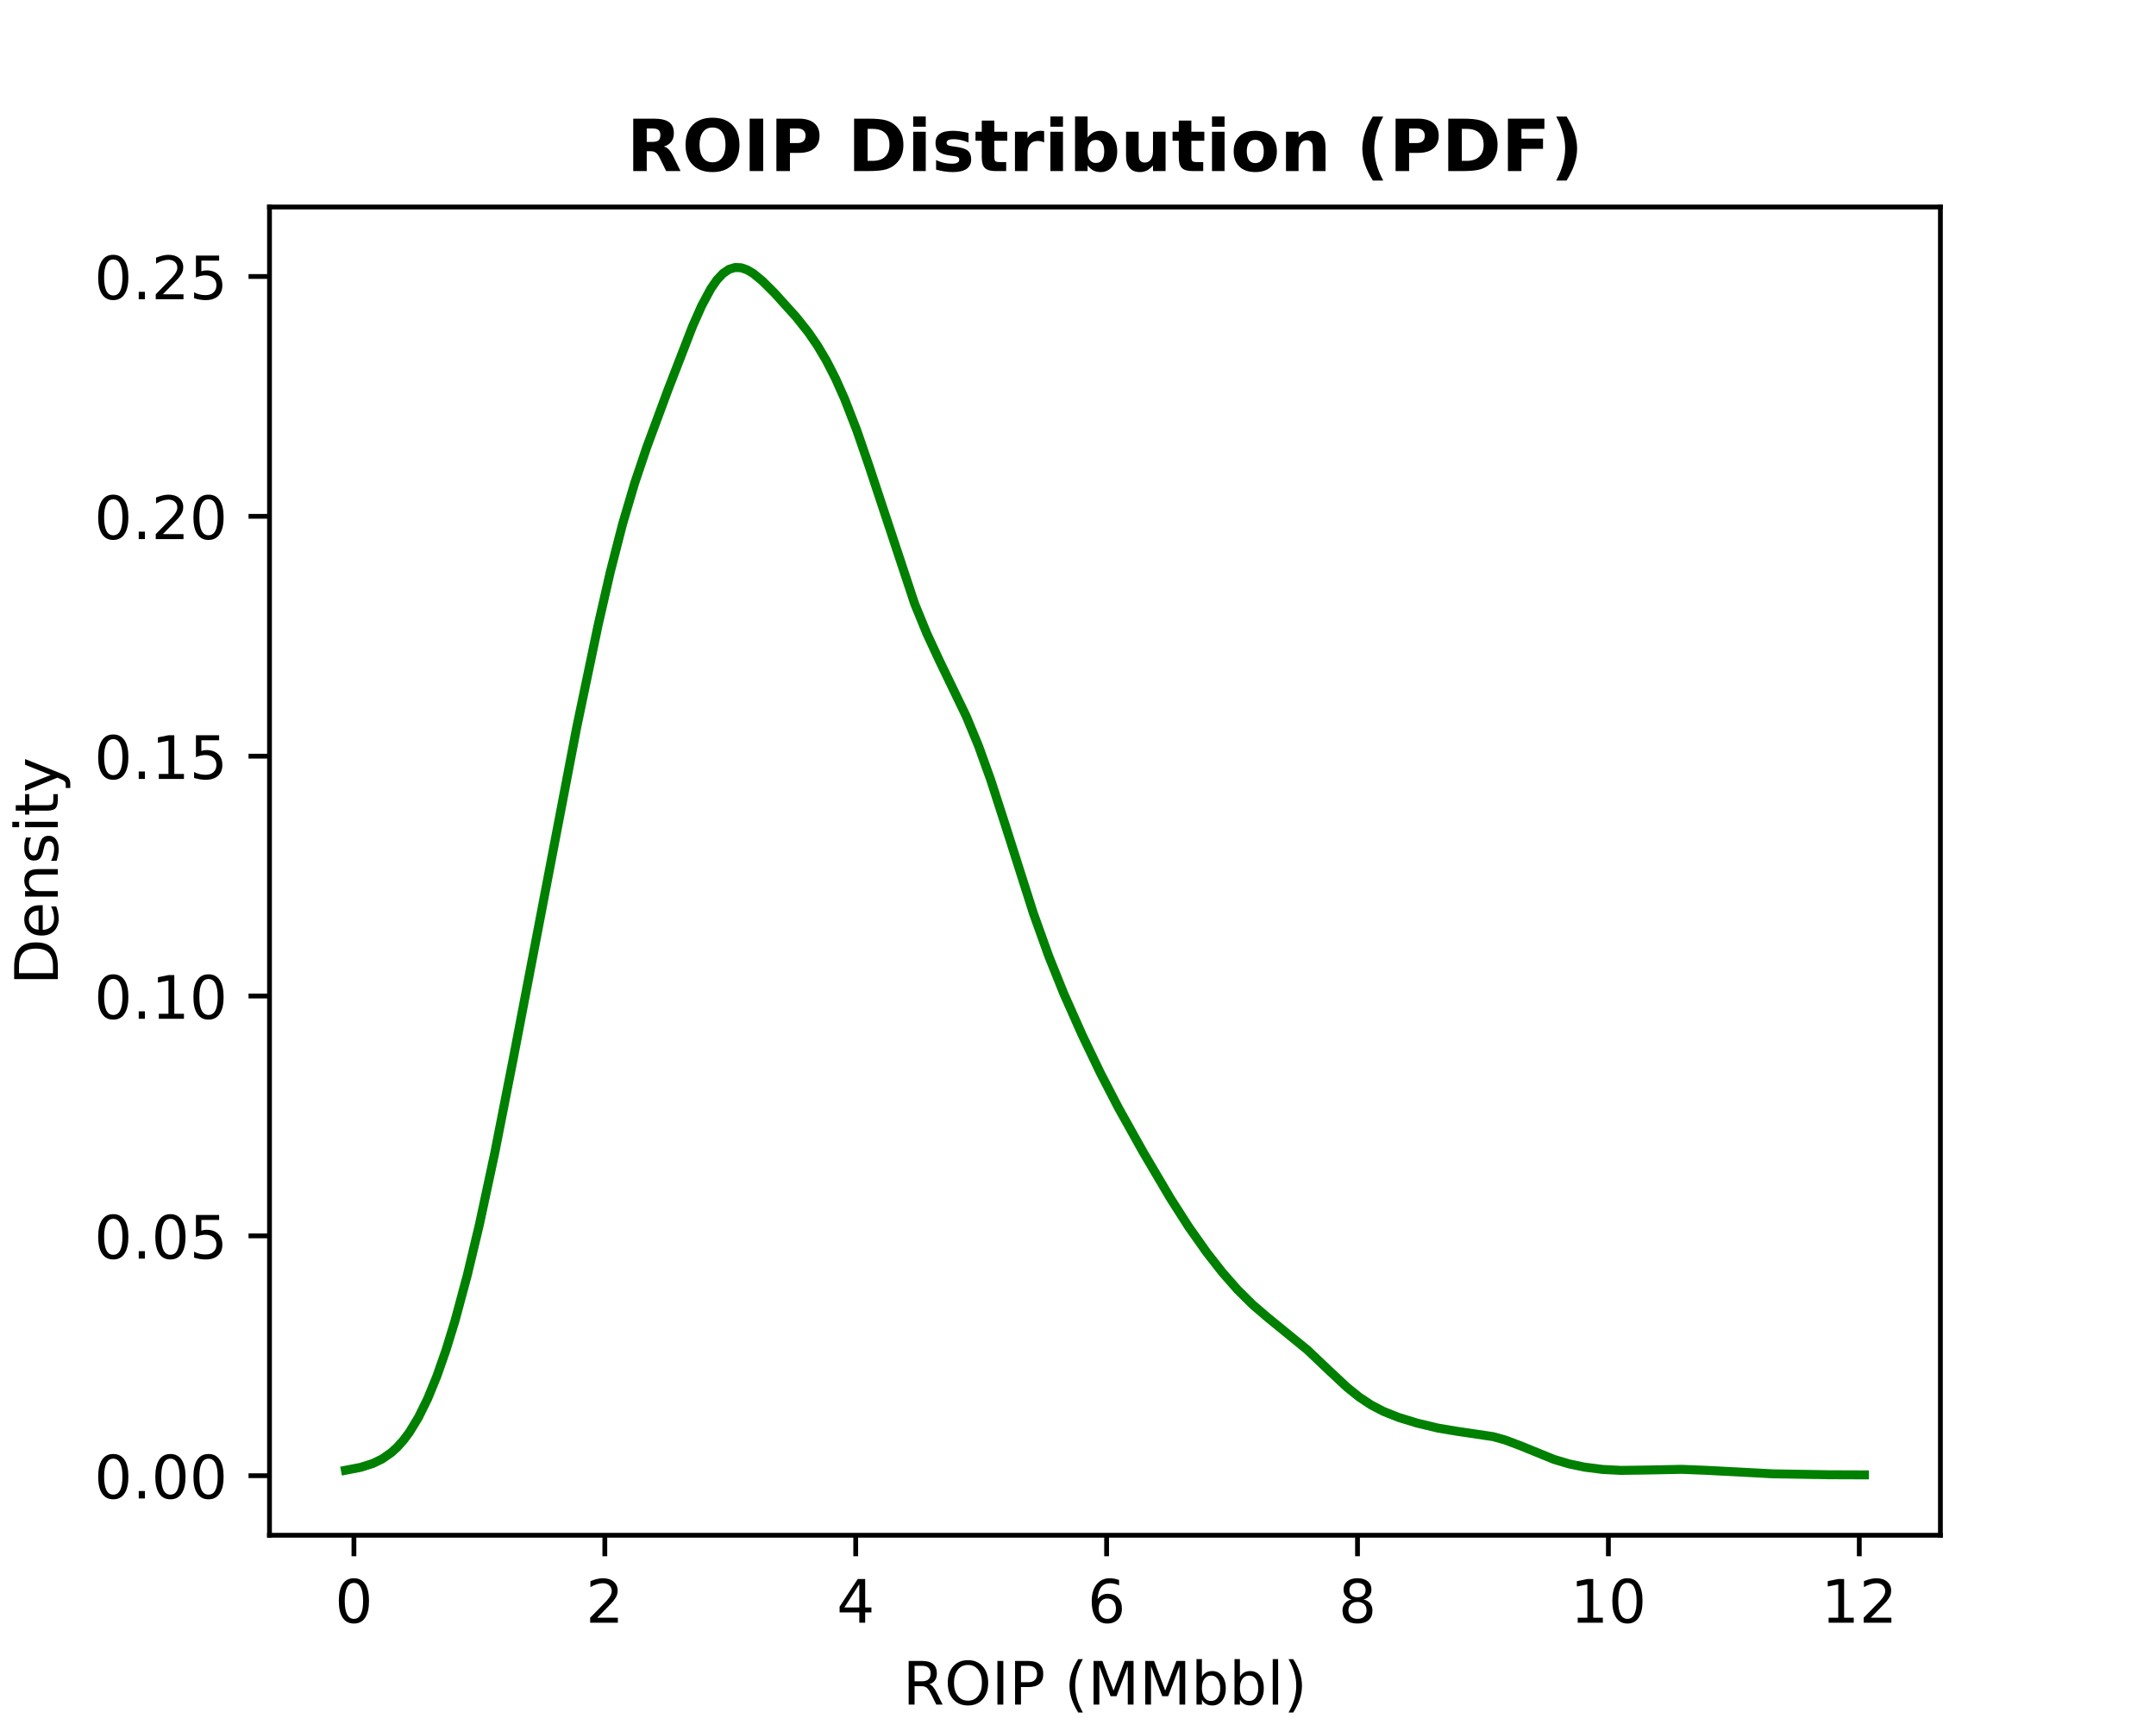
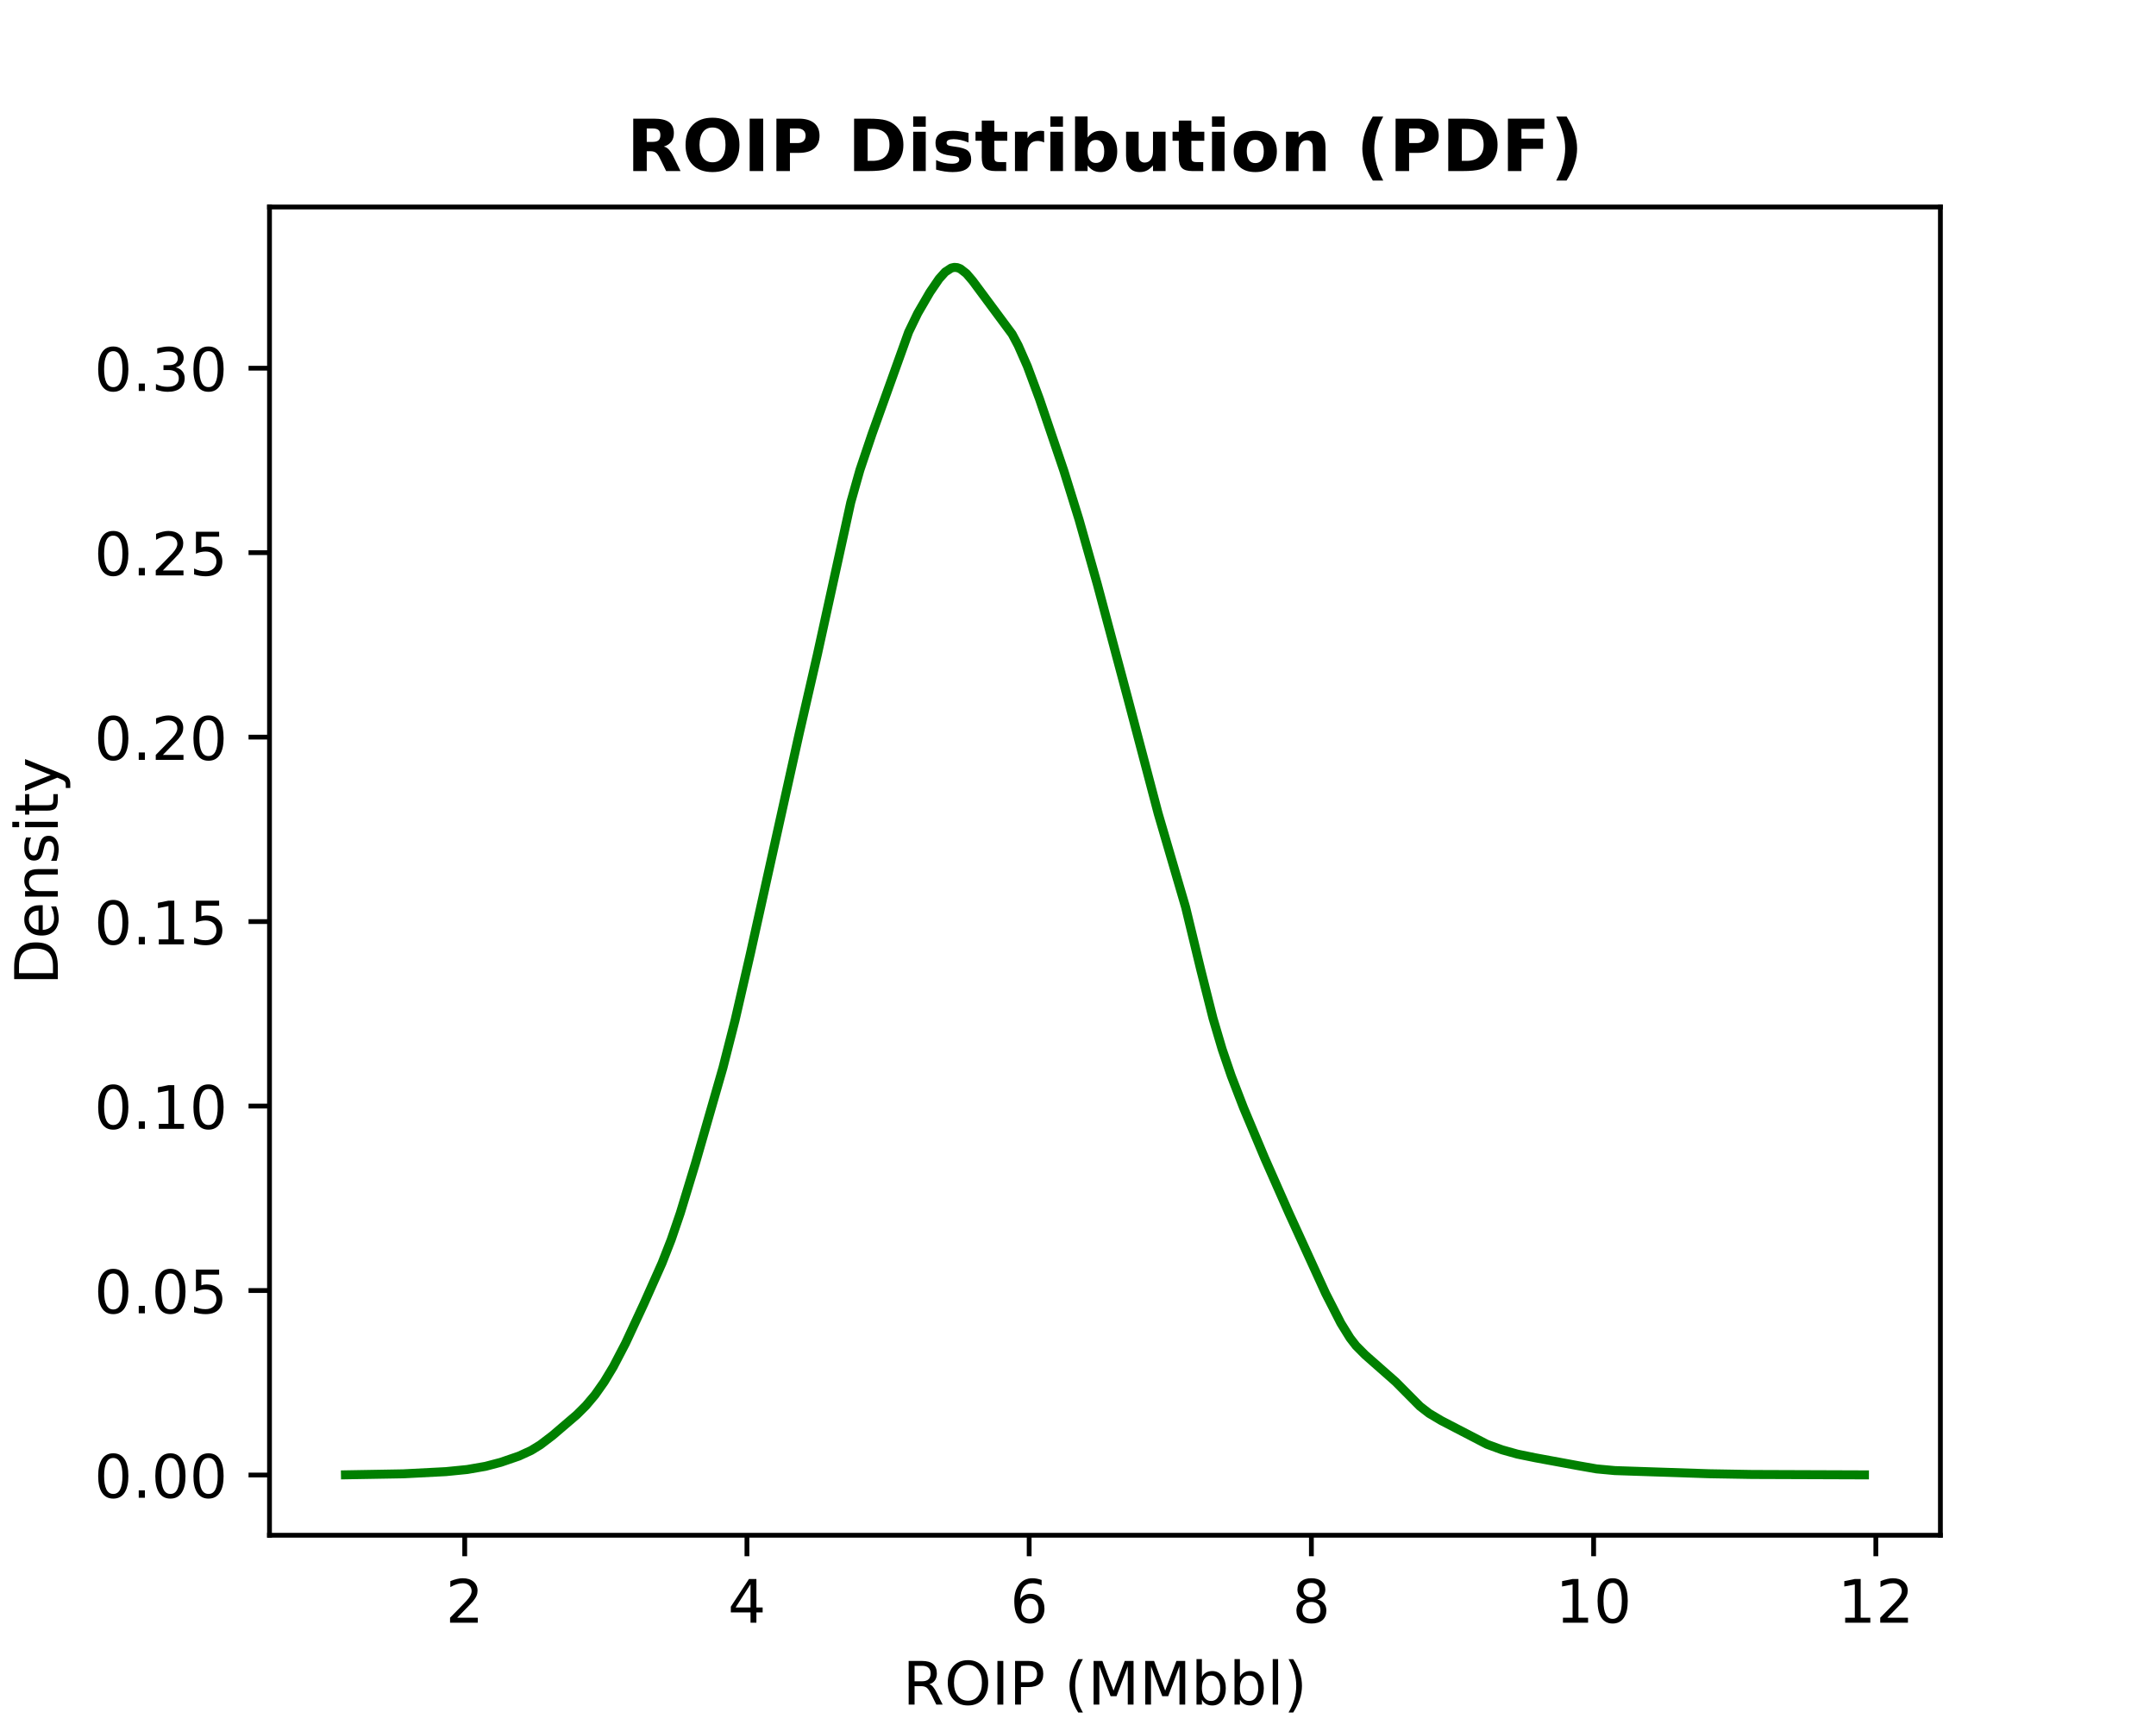
<svg xmlns="http://www.w3.org/2000/svg" xmlns:xlink="http://www.w3.org/1999/xlink" width="360pt" height="288pt" viewBox="0 0 360 288" version="1.1">
  <defs>
    <style type="text/css">*{stroke-linejoin: round; stroke-linecap: butt}</style>
  </defs>
  <g id="figure_1">
    <g id="patch_1">
      <path d="M 0 288  L 360 288  L 360 0  L 0 0  z " style="fill: #ffffff" />
    </g>
    <g id="axes_1">
      <g id="patch_2">
        <path d="M 45 256.32  L 324 256.32  L 324 34.56  L 45 34.56  z " style="fill: #ffffff" />
      </g>
      <g id="matplotlib.axis_1">
        <g id="xtick_1">
          <g id="line2d_1">
            <defs>
-               <path id="m373adadabd" d="M 0 0  L 0 3.5  " style="stroke: #000000; stroke-width: 0.8" />
+               <path id="mebaaecee08" d="M 0 0  L 0 3.5  " style="stroke: #000000; stroke-width: 0.8" />
            </defs>
            <g>
-               <use xlink:href="#m373adadabd" x="59.098" y="256.32" style="stroke: #000000; stroke-width: 0.8" />
+               <use xlink:href="#mebaaecee08" x="77.597" y="256.32" style="stroke: #000000; stroke-width: 0.8" />
            </g>
          </g>
          <g id="text_1">
-             <g transform="translate(55.91643 270.9184) scale(0.1 -0.1)">
-               <defs>
-                 <path id="DejaVuSans-30" d="M 2034 4250  Q 1547 4250 1301 3770  Q 1056 3291 1056 2328  Q 1056 1369 1301 889  Q 1547 409 2034 409  Q 2525 409 2770 889  Q 3016 1369 3016 2328  Q 3016 3291 2770 3770  Q 2525 4250 2034 4250  z M 2034 4750  Q 2819 4750 3233 4129  Q 3647 3509 3647 2328  Q 3647 1150 3233 529  Q 2819 -91 2034 -91  Q 1250 -91 836 529  Q 422 1150 422 2328  Q 422 3509 836 4129  Q 1250 4750 2034 4750  z " transform="scale(0.015625)" />
-               </defs>
-               <use xlink:href="#DejaVuSans-30" />
+             <g transform="translate(74.41568 270.9184) scale(0.1 -0.1)">
+               <defs>
+                 <path id="DejaVuSans-32" d="M 1228 531  L 3431 531  L 3431 0  L 469 0  L 469 531  Q 828 903 1448 1529  Q 2069 2156 2228 2338  Q 2531 2678 2651 2914  Q 2772 3150 2772 3378  Q 2772 3750 2511 3984  Q 2250 4219 1831 4219  Q 1534 4219 1204 4116  Q 875 4013 500 3803  L 500 4441  Q 881 4594 1212 4672  Q 1544 4750 1819 4750  Q 2544 4750 2975 4387  Q 3406 4025 3406 3419  Q 3406 3131 3298 2873  Q 3191 2616 2906 2266  Q 2828 2175 2409 1742  Q 1991 1309 1228 531  z " transform="scale(0.015625)" />
+               </defs>
+               <use xlink:href="#DejaVuSans-32" />
            </g>
          </g>
        </g>
        <g id="xtick_2">
          <g id="line2d_2">
            <g>
-               <use xlink:href="#m373adadabd" x="100.991" y="256.32" style="stroke: #000000; stroke-width: 0.8" />
+               <use xlink:href="#mebaaecee08" x="124.722" y="256.32" style="stroke: #000000; stroke-width: 0.8" />
            </g>
          </g>
          <g id="text_2">
-             <g transform="translate(97.80943 270.9184) scale(0.1 -0.1)">
-               <defs>
-                 <path id="DejaVuSans-32" d="M 1228 531  L 3431 531  L 3431 0  L 469 0  L 469 531  Q 828 903 1448 1529  Q 2069 2156 2228 2338  Q 2531 2678 2651 2914  Q 2772 3150 2772 3378  Q 2772 3750 2511 3984  Q 2250 4219 1831 4219  Q 1534 4219 1204 4116  Q 875 4013 500 3803  L 500 4441  Q 881 4594 1212 4672  Q 1544 4750 1819 4750  Q 2544 4750 2975 4387  Q 3406 4025 3406 3419  Q 3406 3131 3298 2873  Q 3191 2616 2906 2266  Q 2828 2175 2409 1742  Q 1991 1309 1228 531  z " transform="scale(0.015625)" />
-               </defs>
-               <use xlink:href="#DejaVuSans-32" />
+             <g transform="translate(121.5404 270.9184) scale(0.1 -0.1)">
+               <defs>
+                 <path id="DejaVuSans-34" d="M 2419 4116  L 825 1625  L 2419 1625  L 2419 4116  z M 2253 4666  L 3047 4666  L 3047 1625  L 3713 1625  L 3713 1100  L 3047 1100  L 3047 0  L 2419 0  L 2419 1100  L 313 1100  L 313 1709  L 2253 4666  z " transform="scale(0.015625)" />
+               </defs>
+               <use xlink:href="#DejaVuSans-34" />
            </g>
          </g>
        </g>
        <g id="xtick_3">
          <g id="line2d_3">
            <g>
-               <use xlink:href="#m373adadabd" x="142.884" y="256.32" style="stroke: #000000; stroke-width: 0.8" />
+               <use xlink:href="#mebaaecee08" x="171.846" y="256.32" style="stroke: #000000; stroke-width: 0.8" />
            </g>
          </g>
          <g id="text_3">
-             <g transform="translate(139.7024 270.9184) scale(0.1 -0.1)">
-               <defs>
-                 <path id="DejaVuSans-34" d="M 2419 4116  L 825 1625  L 2419 1625  L 2419 4116  z M 2253 4666  L 3047 4666  L 3047 1625  L 3713 1625  L 3713 1100  L 3047 1100  L 3047 0  L 2419 0  L 2419 1100  L 313 1100  L 313 1709  L 2253 4666  z " transform="scale(0.015625)" />
-               </defs>
-               <use xlink:href="#DejaVuSans-34" />
+             <g transform="translate(168.6651 270.9184) scale(0.1 -0.1)">
+               <defs>
+                 <path id="DejaVuSans-36" d="M 2113 2584  Q 1688 2584 1439 2293  Q 1191 2003 1191 1497  Q 1191 994 1439 701  Q 1688 409 2113 409  Q 2538 409 2786 701  Q 3034 994 3034 1497  Q 3034 2003 2786 2293  Q 2538 2584 2113 2584  z M 3366 4563  L 3366 3988  Q 3128 4100 2886 4159  Q 2644 4219 2406 4219  Q 1781 4219 1451 3797  Q 1122 3375 1075 2522  Q 1259 2794 1537 2939  Q 1816 3084 2150 3084  Q 2853 3084 3261 2657  Q 3669 2231 3669 1497  Q 3669 778 3244 343  Q 2819 -91 2113 -91  Q 1303 -91 875 529  Q 447 1150 447 2328  Q 447 3434 972 4092  Q 1497 4750 2381 4750  Q 2619 4750 2861 4703  Q 3103 4656 3366 4563  z " transform="scale(0.015625)" />
+               </defs>
+               <use xlink:href="#DejaVuSans-36" />
            </g>
          </g>
        </g>
        <g id="xtick_4">
          <g id="line2d_4">
            <g>
-               <use xlink:href="#m373adadabd" x="184.777" y="256.32" style="stroke: #000000; stroke-width: 0.8" />
+               <use xlink:href="#mebaaecee08" x="218.971" y="256.32" style="stroke: #000000; stroke-width: 0.8" />
            </g>
          </g>
          <g id="text_4">
-             <g transform="translate(181.5954 270.9184) scale(0.1 -0.1)">
-               <defs>
-                 <path id="DejaVuSans-36" d="M 2113 2584  Q 1688 2584 1439 2293  Q 1191 2003 1191 1497  Q 1191 994 1439 701  Q 1688 409 2113 409  Q 2538 409 2786 701  Q 3034 994 3034 1497  Q 3034 2003 2786 2293  Q 2538 2584 2113 2584  z M 3366 4563  L 3366 3988  Q 3128 4100 2886 4159  Q 2644 4219 2406 4219  Q 1781 4219 1451 3797  Q 1122 3375 1075 2522  Q 1259 2794 1537 2939  Q 1816 3084 2150 3084  Q 2853 3084 3261 2657  Q 3669 2231 3669 1497  Q 3669 778 3244 343  Q 2819 -91 2113 -91  Q 1303 -91 875 529  Q 447 1150 447 2328  Q 447 3434 972 4092  Q 1497 4750 2381 4750  Q 2619 4750 2861 4703  Q 3103 4656 3366 4563  z " transform="scale(0.015625)" />
-               </defs>
-               <use xlink:href="#DejaVuSans-36" />
+             <g transform="translate(215.7898 270.9184) scale(0.1 -0.1)">
+               <defs>
+                 <path id="DejaVuSans-38" d="M 2034 2216  Q 1584 2216 1326 1975  Q 1069 1734 1069 1313  Q 1069 891 1326 650  Q 1584 409 2034 409  Q 2484 409 2743 651  Q 3003 894 3003 1313  Q 3003 1734 2745 1975  Q 2488 2216 2034 2216  z M 1403 2484  Q 997 2584 770 2862  Q 544 3141 544 3541  Q 544 4100 942 4425  Q 1341 4750 2034 4750  Q 2731 4750 3128 4425  Q 3525 4100 3525 3541  Q 3525 3141 3298 2862  Q 3072 2584 2669 2484  Q 3125 2378 3379 2068  Q 3634 1759 3634 1313  Q 3634 634 3220 271  Q 2806 -91 2034 -91  Q 1263 -91 848 271  Q 434 634 434 1313  Q 434 1759 690 2068  Q 947 2378 1403 2484  z M 1172 3481  Q 1172 3119 1398 2916  Q 1625 2713 2034 2713  Q 2441 2713 2670 2916  Q 2900 3119 2900 3481  Q 2900 3844 2670 4047  Q 2441 4250 2034 4250  Q 1625 4250 1398 4047  Q 1172 3844 1172 3481  z " transform="scale(0.015625)" />
+               </defs>
+               <use xlink:href="#DejaVuSans-38" />
            </g>
          </g>
        </g>
        <g id="xtick_5">
          <g id="line2d_5">
            <g>
-               <use xlink:href="#m373adadabd" x="226.67" y="256.32" style="stroke: #000000; stroke-width: 0.8" />
+               <use xlink:href="#mebaaecee08" x="266.096" y="256.32" style="stroke: #000000; stroke-width: 0.8" />
            </g>
          </g>
          <g id="text_5">
-             <g transform="translate(223.4884 270.9184) scale(0.1 -0.1)">
-               <defs>
-                 <path id="DejaVuSans-38" d="M 2034 2216  Q 1584 2216 1326 1975  Q 1069 1734 1069 1313  Q 1069 891 1326 650  Q 1584 409 2034 409  Q 2484 409 2743 651  Q 3003 894 3003 1313  Q 3003 1734 2745 1975  Q 2488 2216 2034 2216  z M 1403 2484  Q 997 2584 770 2862  Q 544 3141 544 3541  Q 544 4100 942 4425  Q 1341 4750 2034 4750  Q 2731 4750 3128 4425  Q 3525 4100 3525 3541  Q 3525 3141 3298 2862  Q 3072 2584 2669 2484  Q 3125 2378 3379 2068  Q 3634 1759 3634 1313  Q 3634 634 3220 271  Q 2806 -91 2034 -91  Q 1263 -91 848 271  Q 434 634 434 1313  Q 434 1759 690 2068  Q 947 2378 1403 2484  z M 1172 3481  Q 1172 3119 1398 2916  Q 1625 2713 2034 2713  Q 2441 2713 2670 2916  Q 2900 3119 2900 3481  Q 2900 3844 2670 4047  Q 2441 4250 2034 4250  Q 1625 4250 1398 4047  Q 1172 3844 1172 3481  z " transform="scale(0.015625)" />
-               </defs>
-               <use xlink:href="#DejaVuSans-38" />
+             <g transform="translate(259.7333 270.9184) scale(0.1 -0.1)">
+               <defs>
+                 <path id="DejaVuSans-31" d="M 794 531  L 1825 531  L 1825 4091  L 703 3866  L 703 4441  L 1819 4666  L 2450 4666  L 2450 531  L 3481 531  L 3481 0  L 794 0  L 794 531  z " transform="scale(0.015625)" />
+                 <path id="DejaVuSans-30" d="M 2034 4250  Q 1547 4250 1301 3770  Q 1056 3291 1056 2328  Q 1056 1369 1301 889  Q 1547 409 2034 409  Q 2525 409 2770 889  Q 3016 1369 3016 2328  Q 3016 3291 2770 3770  Q 2525 4250 2034 4250  z M 2034 4750  Q 2819 4750 3233 4129  Q 3647 3509 3647 2328  Q 3647 1150 3233 529  Q 2819 -91 2034 -91  Q 1250 -91 836 529  Q 422 1150 422 2328  Q 422 3509 836 4129  Q 1250 4750 2034 4750  z " transform="scale(0.015625)" />
+               </defs>
+               <use xlink:href="#DejaVuSans-31" />
+               <use xlink:href="#DejaVuSans-30" x="63.623" />
            </g>
          </g>
        </g>
        <g id="xtick_6">
          <g id="line2d_6">
            <g>
-               <use xlink:href="#m373adadabd" x="268.563" y="256.32" style="stroke: #000000; stroke-width: 0.8" />
+               <use xlink:href="#mebaaecee08" x="313.22" y="256.32" style="stroke: #000000; stroke-width: 0.8" />
            </g>
          </g>
          <g id="text_6">
-             <g transform="translate(262.2002 270.9184) scale(0.1 -0.1)">
-               <defs>
-                 <path id="DejaVuSans-31" d="M 794 531  L 1825 531  L 1825 4091  L 703 3866  L 703 4441  L 1819 4666  L 2450 4666  L 2450 531  L 3481 531  L 3481 0  L 794 0  L 794 531  z " transform="scale(0.015625)" />
-               </defs>
-               <use xlink:href="#DejaVuSans-31" />
-               <use xlink:href="#DejaVuSans-30" x="63.623" />
-             </g>
-           </g>
-         </g>
-         <g id="xtick_7">
-           <g id="line2d_7">
-             <g>
-               <use xlink:href="#m373adadabd" x="310.456" y="256.32" style="stroke: #000000; stroke-width: 0.8" />
-             </g>
-           </g>
-           <g id="text_7">
-             <g transform="translate(304.0932 270.9184) scale(0.1 -0.1)">
+             <g transform="translate(306.858 270.9184) scale(0.1 -0.1)">
              <use xlink:href="#DejaVuSans-31" />
              <use xlink:href="#DejaVuSans-32" x="63.623" />
            </g>
          </g>
        </g>
-         <g id="text_8">
+         <g id="text_7">
          <g transform="translate(150.7438 284.5966) scale(0.1 -0.1)">
            <defs>
              <path id="DejaVuSans-52" d="M 2841 2188  Q 3044 2119 3236 1894  Q 3428 1669 3622 1275  L 4263 0  L 3584 0  L 2988 1197  Q 2756 1666 2539 1819  Q 2322 1972 1947 1972  L 1259 1972  L 1259 0  L 628 0  L 628 4666  L 2053 4666  Q 2853 4666 3247 4331  Q 3641 3997 3641 3322  Q 3641 2881 3436 2590  Q 3231 2300 2841 2188  z M 1259 4147  L 1259 2491  L 2053 2491  Q 2509 2491 2742 2702  Q 2975 2913 2975 3322  Q 2975 3731 2742 3939  Q 2509 4147 2053 4147  L 1259 4147  z " transform="scale(0.015625)" />
              <path id="DejaVuSans-4f" d="M 2522 4238  Q 1834 4238 1429 3725  Q 1025 3213 1025 2328  Q 1025 1447 1429 934  Q 1834 422 2522 422  Q 3209 422 3611 934  Q 4013 1447 4013 2328  Q 4013 3213 3611 3725  Q 3209 4238 2522 4238  z M 2522 4750  Q 3503 4750 4090 4092  Q 4678 3434 4678 2328  Q 4678 1225 4090 567  Q 3503 -91 2522 -91  Q 1538 -91 948 565  Q 359 1222 359 2328  Q 359 3434 948 4092  Q 1538 4750 2522 4750  z " transform="scale(0.015625)" />
              <path id="DejaVuSans-49" d="M 628 4666  L 1259 4666  L 1259 0  L 628 0  L 628 4666  z " transform="scale(0.015625)" />
              <path id="DejaVuSans-50" d="M 1259 4147  L 1259 2394  L 2053 2394  Q 2494 2394 2734 2622  Q 2975 2850 2975 3272  Q 2975 3691 2734 3919  Q 2494 4147 2053 4147  L 1259 4147  z M 628 4666  L 2053 4666  Q 2838 4666 3239 4311  Q 3641 3956 3641 3272  Q 3641 2581 3239 2228  Q 2838 1875 2053 1875  L 1259 1875  L 1259 0  L 628 0  L 628 4666  z " transform="scale(0.015625)" />
              <path id="DejaVuSans-20" transform="scale(0.015625)" />
              <path id="DejaVuSans-28" d="M 1984 4856  Q 1566 4138 1362 3434  Q 1159 2731 1159 2009  Q 1159 1288 1364 580  Q 1569 -128 1984 -844  L 1484 -844  Q 1016 -109 783 600  Q 550 1309 550 2009  Q 550 2706 781 3412  Q 1013 4119 1484 4856  L 1984 4856  z " transform="scale(0.015625)" />
              <path id="DejaVuSans-4d" d="M 628 4666  L 1569 4666  L 2759 1491  L 3956 4666  L 4897 4666  L 4897 0  L 4281 0  L 4281 4097  L 3078 897  L 2444 897  L 1241 4097  L 1241 0  L 628 0  L 628 4666  z " transform="scale(0.015625)" />
              <path id="DejaVuSans-62" d="M 3116 1747  Q 3116 2381 2855 2742  Q 2594 3103 2138 3103  Q 1681 3103 1420 2742  Q 1159 2381 1159 1747  Q 1159 1113 1420 752  Q 1681 391 2138 391  Q 2594 391 2855 752  Q 3116 1113 3116 1747  z M 1159 2969  Q 1341 3281 1617 3432  Q 1894 3584 2278 3584  Q 2916 3584 3314 3078  Q 3713 2572 3713 1747  Q 3713 922 3314 415  Q 2916 -91 2278 -91  Q 1894 -91 1617 61  Q 1341 213 1159 525  L 1159 0  L 581 0  L 581 4863  L 1159 4863  L 1159 2969  z " transform="scale(0.015625)" />
              <path id="DejaVuSans-6c" d="M 603 4863  L 1178 4863  L 1178 0  L 603 0  L 603 4863  z " transform="scale(0.015625)" />
              <path id="DejaVuSans-29" d="M 513 4856  L 1013 4856  Q 1481 4119 1714 3412  Q 1947 2706 1947 2009  Q 1947 1309 1714 600  Q 1481 -109 1013 -844  L 513 -844  Q 928 -128 1133 580  Q 1338 1288 1338 2009  Q 1338 2731 1133 3434  Q 928 4138 513 4856  z " transform="scale(0.015625)" />
            </defs>
            <use xlink:href="#DejaVuSans-52" />
            <use xlink:href="#DejaVuSans-4f" x="69.482" />
            <use xlink:href="#DejaVuSans-49" x="148.193" />
            <use xlink:href="#DejaVuSans-50" x="177.686" />
            <use xlink:href="#DejaVuSans-20" x="237.988" />
            <use xlink:href="#DejaVuSans-28" x="269.775" />
            <use xlink:href="#DejaVuSans-4d" x="308.789" />
            <use xlink:href="#DejaVuSans-4d" x="395.068" />
            <use xlink:href="#DejaVuSans-62" x="481.348" />
            <use xlink:href="#DejaVuSans-62" x="544.824" />
            <use xlink:href="#DejaVuSans-6c" x="608.301" />
            <use xlink:href="#DejaVuSans-29" x="636.084" />
          </g>
        </g>
      </g>
      <g id="matplotlib.axis_2">
        <g id="ytick_1">
-           <g id="line2d_8">
+           <g id="line2d_7">
            <defs>
-               <path id="m2b42dbb7fd" d="M 0 0  L -3.5 0  " style="stroke: #000000; stroke-width: 0.8" />
+               <path id="me71a6f65c7" d="M 0 0  L -3.5 0  " style="stroke: #000000; stroke-width: 0.8" />
            </defs>
            <g>
-               <use xlink:href="#m2b42dbb7fd" x="45" y="246.378" style="stroke: #000000; stroke-width: 0.8" />
-             </g>
-           </g>
-           <g id="text_9">
-             <g transform="translate(15.73438 250.177) scale(0.1 -0.1)">
+               <use xlink:href="#me71a6f65c7" x="45" y="246.262" style="stroke: #000000; stroke-width: 0.8" />
+             </g>
+           </g>
+           <g id="text_8">
+             <g transform="translate(15.73438 250.0608) scale(0.1 -0.1)">
              <defs>
                <path id="DejaVuSans-2e" d="M 684 794  L 1344 794  L 1344 0  L 684 0  L 684 794  z " transform="scale(0.015625)" />
              </defs>
              <use xlink:href="#DejaVuSans-30" />
              <use xlink:href="#DejaVuSans-2e" x="63.623" />
              <use xlink:href="#DejaVuSans-30" x="95.41" />
              <use xlink:href="#DejaVuSans-30" x="159.033" />
            </g>
          </g>
        </g>
        <g id="ytick_2">
-           <g id="line2d_9">
-             <g>
-               <use xlink:href="#m2b42dbb7fd" x="45" y="206.335" style="stroke: #000000; stroke-width: 0.8" />
-             </g>
-           </g>
-           <g id="text_10">
-             <g transform="translate(15.73438 210.1341) scale(0.1 -0.1)">
+           <g id="line2d_8">
+             <g>
+               <use xlink:href="#me71a6f65c7" x="45" y="215.463" style="stroke: #000000; stroke-width: 0.8" />
+             </g>
+           </g>
+           <g id="text_9">
+             <g transform="translate(15.73438 219.2626) scale(0.1 -0.1)">
              <defs>
                <path id="DejaVuSans-35" d="M 691 4666  L 3169 4666  L 3169 4134  L 1269 4134  L 1269 2991  Q 1406 3038 1543 3061  Q 1681 3084 1819 3084  Q 2600 3084 3056 2656  Q 3513 2228 3513 1497  Q 3513 744 3044 326  Q 2575 -91 1722 -91  Q 1428 -91 1123 -41  Q 819 9 494 109  L 494 744  Q 775 591 1075 516  Q 1375 441 1709 441  Q 2250 441 2565 725  Q 2881 1009 2881 1497  Q 2881 1984 2565 2268  Q 2250 2553 1709 2553  Q 1456 2553 1204 2497  Q 953 2441 691 2322  L 691 4666  z " transform="scale(0.015625)" />
              </defs>
              <use xlink:href="#DejaVuSans-30" />
              <use xlink:href="#DejaVuSans-2e" x="63.623" />
              <use xlink:href="#DejaVuSans-30" x="95.41" />
              <use xlink:href="#DejaVuSans-35" x="159.033" />
            </g>
          </g>
        </g>
        <g id="ytick_3">
-           <g id="line2d_10">
-             <g>
-               <use xlink:href="#m2b42dbb7fd" x="45" y="166.292" style="stroke: #000000; stroke-width: 0.8" />
-             </g>
-           </g>
-           <g id="text_11">
-             <g transform="translate(15.73438 170.0912) scale(0.1 -0.1)">
+           <g id="line2d_9">
+             <g>
+               <use xlink:href="#me71a6f65c7" x="45" y="184.665" style="stroke: #000000; stroke-width: 0.8" />
+             </g>
+           </g>
+           <g id="text_10">
+             <g transform="translate(15.73438 188.4644) scale(0.1 -0.1)">
              <use xlink:href="#DejaVuSans-30" />
              <use xlink:href="#DejaVuSans-2e" x="63.623" />
              <use xlink:href="#DejaVuSans-31" x="95.41" />
              <use xlink:href="#DejaVuSans-30" x="159.033" />
            </g>
          </g>
        </g>
        <g id="ytick_4">
-           <g id="line2d_11">
-             <g>
-               <use xlink:href="#m2b42dbb7fd" x="45" y="126.249" style="stroke: #000000; stroke-width: 0.8" />
-             </g>
-           </g>
-           <g id="text_12">
-             <g transform="translate(15.73438 130.0483) scale(0.1 -0.1)">
+           <g id="line2d_10">
+             <g>
+               <use xlink:href="#me71a6f65c7" x="45" y="153.867" style="stroke: #000000; stroke-width: 0.8" />
+             </g>
+           </g>
+           <g id="text_11">
+             <g transform="translate(15.73438 157.6662) scale(0.1 -0.1)">
              <use xlink:href="#DejaVuSans-30" />
              <use xlink:href="#DejaVuSans-2e" x="63.623" />
              <use xlink:href="#DejaVuSans-31" x="95.41" />
              <use xlink:href="#DejaVuSans-35" x="159.033" />
            </g>
          </g>
        </g>
        <g id="ytick_5">
-           <g id="line2d_12">
-             <g>
-               <use xlink:href="#m2b42dbb7fd" x="45" y="86.206" style="stroke: #000000; stroke-width: 0.8" />
-             </g>
-           </g>
-           <g id="text_13">
-             <g transform="translate(15.73438 90.00535) scale(0.1 -0.1)">
+           <g id="line2d_11">
+             <g>
+               <use xlink:href="#me71a6f65c7" x="45" y="123.069" style="stroke: #000000; stroke-width: 0.8" />
+             </g>
+           </g>
+           <g id="text_12">
+             <g transform="translate(15.73438 126.8681) scale(0.1 -0.1)">
              <use xlink:href="#DejaVuSans-30" />
              <use xlink:href="#DejaVuSans-2e" x="63.623" />
              <use xlink:href="#DejaVuSans-32" x="95.41" />
              <use xlink:href="#DejaVuSans-30" x="159.033" />
            </g>
          </g>
        </g>
        <g id="ytick_6">
-           <g id="line2d_13">
-             <g>
-               <use xlink:href="#m2b42dbb7fd" x="45" y="46.163" style="stroke: #000000; stroke-width: 0.8" />
-             </g>
-           </g>
-           <g id="text_14">
-             <g transform="translate(15.73438 49.96243) scale(0.1 -0.1)">
+           <g id="line2d_12">
+             <g>
+               <use xlink:href="#me71a6f65c7" x="45" y="92.271" style="stroke: #000000; stroke-width: 0.8" />
+             </g>
+           </g>
+           <g id="text_13">
+             <g transform="translate(15.73438 96.06988) scale(0.1 -0.1)">
              <use xlink:href="#DejaVuSans-30" />
              <use xlink:href="#DejaVuSans-2e" x="63.623" />
              <use xlink:href="#DejaVuSans-32" x="95.41" />
              <use xlink:href="#DejaVuSans-35" x="159.033" />
+             </g>
+           </g>
+         </g>
+         <g id="ytick_7">
+           <g id="line2d_13">
+             <g>
+               <use xlink:href="#me71a6f65c7" x="45" y="61.472" style="stroke: #000000; stroke-width: 0.8" />
+             </g>
+           </g>
+           <g id="text_14">
+             <g transform="translate(15.73438 65.27169) scale(0.1 -0.1)">
+               <defs>
+                 <path id="DejaVuSans-33" d="M 2597 2516  Q 3050 2419 3304 2112  Q 3559 1806 3559 1356  Q 3559 666 3084 287  Q 2609 -91 1734 -91  Q 1441 -91 1130 -33  Q 819 25 488 141  L 488 750  Q 750 597 1062 519  Q 1375 441 1716 441  Q 2309 441 2620 675  Q 2931 909 2931 1356  Q 2931 1769 2642 2001  Q 2353 2234 1838 2234  L 1294 2234  L 1294 2753  L 1863 2753  Q 2328 2753 2575 2939  Q 2822 3125 2822 3475  Q 2822 3834 2567 4026  Q 2313 4219 1838 4219  Q 1578 4219 1281 4162  Q 984 4106 628 3988  L 628 4550  Q 988 4650 1302 4700  Q 1616 4750 1894 4750  Q 2613 4750 3031 4423  Q 3450 4097 3450 3541  Q 3450 3153 3228 2886  Q 3006 2619 2597 2516  z " transform="scale(0.015625)" />
+               </defs>
+               <use xlink:href="#DejaVuSans-30" />
+               <use xlink:href="#DejaVuSans-2e" x="63.623" />
+               <use xlink:href="#DejaVuSans-33" x="95.41" />
+               <use xlink:href="#DejaVuSans-30" x="159.033" />
            </g>
          </g>
        </g>
        <g id="text_15">
          <g transform="translate(9.654687 164.4486) rotate(-90) scale(0.1 -0.1)">
            <defs>
              <path id="DejaVuSans-44" d="M 1259 4147  L 1259 519  L 2022 519  Q 2988 519 3436 956  Q 3884 1394 3884 2338  Q 3884 3275 3436 3711  Q 2988 4147 2022 4147  L 1259 4147  z M 628 4666  L 1925 4666  Q 3281 4666 3915 4102  Q 4550 3538 4550 2338  Q 4550 1131 3912 565  Q 3275 0 1925 0  L 628 0  L 628 4666  z " transform="scale(0.015625)" />
              <path id="DejaVuSans-65" d="M 3597 1894  L 3597 1613  L 953 1613  Q 991 1019 1311 708  Q 1631 397 2203 397  Q 2534 397 2845 478  Q 3156 559 3463 722  L 3463 178  Q 3153 47 2828 -22  Q 2503 -91 2169 -91  Q 1331 -91 842 396  Q 353 884 353 1716  Q 353 2575 817 3079  Q 1281 3584 2069 3584  Q 2775 3584 3186 3129  Q 3597 2675 3597 1894  z M 3022 2063  Q 3016 2534 2758 2815  Q 2500 3097 2075 3097  Q 1594 3097 1305 2825  Q 1016 2553 972 2059  L 3022 2063  z " transform="scale(0.015625)" />
              <path id="DejaVuSans-6e" d="M 3513 2113  L 3513 0  L 2938 0  L 2938 2094  Q 2938 2591 2744 2837  Q 2550 3084 2163 3084  Q 1697 3084 1428 2787  Q 1159 2491 1159 1978  L 1159 0  L 581 0  L 581 3500  L 1159 3500  L 1159 2956  Q 1366 3272 1645 3428  Q 1925 3584 2291 3584  Q 2894 3584 3203 3211  Q 3513 2838 3513 2113  z " transform="scale(0.015625)" />
              <path id="DejaVuSans-73" d="M 2834 3397  L 2834 2853  Q 2591 2978 2328 3040  Q 2066 3103 1784 3103  Q 1356 3103 1142 2972  Q 928 2841 928 2578  Q 928 2378 1081 2264  Q 1234 2150 1697 2047  L 1894 2003  Q 2506 1872 2764 1633  Q 3022 1394 3022 966  Q 3022 478 2636 193  Q 2250 -91 1575 -91  Q 1294 -91 989 -36  Q 684 19 347 128  L 347 722  Q 666 556 975 473  Q 1284 391 1588 391  Q 1994 391 2212 530  Q 2431 669 2431 922  Q 2431 1156 2273 1281  Q 2116 1406 1581 1522  L 1381 1569  Q 847 1681 609 1914  Q 372 2147 372 2553  Q 372 3047 722 3315  Q 1072 3584 1716 3584  Q 2034 3584 2315 3537  Q 2597 3491 2834 3397  z " transform="scale(0.015625)" />
              <path id="DejaVuSans-69" d="M 603 3500  L 1178 3500  L 1178 0  L 603 0  L 603 3500  z M 603 4863  L 1178 4863  L 1178 4134  L 603 4134  L 603 4863  z " transform="scale(0.015625)" />
              <path id="DejaVuSans-74" d="M 1172 4494  L 1172 3500  L 2356 3500  L 2356 3053  L 1172 3053  L 1172 1153  Q 1172 725 1289 603  Q 1406 481 1766 481  L 2356 481  L 2356 0  L 1766 0  Q 1100 0 847 248  Q 594 497 594 1153  L 594 3053  L 172 3053  L 172 3500  L 594 3500  L 594 4494  L 1172 4494  z " transform="scale(0.015625)" />
              <path id="DejaVuSans-79" d="M 2059 -325  Q 1816 -950 1584 -1140  Q 1353 -1331 966 -1331  L 506 -1331  L 506 -850  L 844 -850  Q 1081 -850 1212 -737  Q 1344 -625 1503 -206  L 1606 56  L 191 3500  L 800 3500  L 1894 763  L 2988 3500  L 3597 3500  L 2059 -325  z " transform="scale(0.015625)" />
            </defs>
            <use xlink:href="#DejaVuSans-44" />
            <use xlink:href="#DejaVuSans-65" x="77.002" />
            <use xlink:href="#DejaVuSans-6e" x="138.525" />
            <use xlink:href="#DejaVuSans-73" x="201.904" />
            <use xlink:href="#DejaVuSans-69" x="254.004" />
            <use xlink:href="#DejaVuSans-74" x="281.787" />
            <use xlink:href="#DejaVuSans-79" x="320.996" />
          </g>
        </g>
      </g>
      <g id="line2d_14">
-         <path d="M 57.682 245.472  L 60.223 244.981  L 62.256 244.337  L 63.781 243.599  L 65.306 242.545  L 66.323 241.621  L 67.339 240.491  L 68.356 239.133  L 69.881 236.628  L 71.406 233.525  L 72.93 229.803  L 74.455 225.457  L 75.98 220.495  L 78.013 212.959  L 80.047 204.447  L 82.588 192.613  L 85.638 177.093  L 96.312 121.362  L 99.87 104.372  L 101.903 95.491  L 103.936 87.559  L 105.969 80.673  L 108.002 74.644  L 111.56 65.029  L 115.627 54.513  L 117.152 51.07  L 118.677 48.224  L 119.693 46.753  L 120.71 45.663  L 121.726 44.968  L 122.743 44.659  L 123.759 44.705  L 124.776 45.061  L 125.793 45.669  L 127.317 46.923  L 129.351 48.953  L 132.909 52.892  L 134.942 55.442  L 136.467 57.654  L 137.992 60.22  L 139.516 63.202  L 141.041 66.628  L 143.074 71.875  L 145.108 77.791  L 152.732 100.817  L 154.765 105.786  L 156.798 110.169  L 161.373 119.653  L 163.406 124.586  L 165.439 130.243  L 167.981 138.117  L 172.555 152.489  L 175.097 159.588  L 177.638 165.911  L 180.688 172.779  L 183.738 179.135  L 186.787 185.024  L 190.854 192.3  L 195.428 200.057  L 198.478 204.83  L 201.528 209.143  L 204.069 212.387  L 206.611 215.291  L 209.152 217.811  L 211.693 219.986  L 218.301 225.376  L 221.859 228.755  L 224.909 231.603  L 226.942 233.242  L 228.975 234.586  L 231.008 235.643  L 233.55 236.654  L 236.6 237.59  L 240.158 238.438  L 243.207 238.947  L 249.307 239.855  L 251.34 240.42  L 253.881 241.378  L 259.473 243.654  L 262.014 244.411  L 264.556 244.944  L 267.605 245.334  L 270.655 245.49  L 274.721 245.435  L 280.821 245.314  L 284.887 245.477  L 296.07 246.068  L 305.219 246.218  L 311.318 246.24  L 311.318 246.24  " clip-path="url(#p7719705e97)" style="fill: none; stroke: #008000; stroke-width: 1.5; stroke-linecap: square" />
+         <path d="M 57.682 246.232  L 67.339 246.065  L 74.455 245.698  L 78.013 245.344  L 81.063 244.813  L 83.605 244.146  L 86.654 243.099  L 88.687 242.164  L 90.212 241.229  L 92.245 239.68  L 96.312 236.2  L 97.837 234.681  L 99.362 232.871  L 100.886 230.708  L 102.411 228.181  L 104.444 224.282  L 107.494 217.723  L 110.544 210.882  L 112.069 206.984  L 113.594 202.527  L 116.135 194.182  L 120.71 178.276  L 122.743 170.319  L 125.284 159.266  L 133.417 122.611  L 136.467 109.343  L 142.058 83.873  L 143.583 78.473  L 145.616 72.441  L 151.715 55.447  L 153.24 52.293  L 155.273 48.795  L 156.798 46.562  L 157.815 45.422  L 158.831 44.754  L 159.34 44.64  L 159.848 44.682  L 160.356 44.877  L 161.373 45.674  L 162.389 46.86  L 168.997 55.77  L 170.014 57.676  L 171.539 61.137  L 173.572 66.614  L 177.638 78.594  L 180.18 86.777  L 183.229 97.554  L 188.312 116.584  L 193.395 135.852  L 197.97 151.471  L 200.511 161.967  L 202.544 170.019  L 204.069 175.175  L 205.594 179.633  L 207.627 184.909  L 211.185 193.388  L 215.252 202.594  L 221.351 215.941  L 223.892 220.913  L 225.417 223.373  L 226.434 224.687  L 227.959 226.22  L 233.042 230.698  L 237.108 234.797  L 238.633 235.974  L 240.666 237.182  L 248.29 241.135  L 250.832 242.064  L 253.373 242.775  L 256.423 243.398  L 263.539 244.707  L 266.589 245.242  L 269.638 245.524  L 274.721 245.695  L 285.395 246.051  L 292.511 246.172  L 311.318 246.24  L 311.318 246.24  " clip-path="url(#pc2b6fd8a07)" style="fill: none; stroke: #008000; stroke-width: 1.5; stroke-linecap: square" />
      </g>
      <g id="patch_3">
        <path d="M 45 256.32  L 45 34.56  " style="fill: none; stroke: #000000; stroke-width: 0.8; stroke-linejoin: miter; stroke-linecap: square" />
      </g>
      <g id="patch_4">
        <path d="M 324 256.32  L 324 34.56  " style="fill: none; stroke: #000000; stroke-width: 0.8; stroke-linejoin: miter; stroke-linecap: square" />
      </g>
      <g id="patch_5">
        <path d="M 45 256.32  L 324 256.32  " style="fill: none; stroke: #000000; stroke-width: 0.8; stroke-linejoin: miter; stroke-linecap: square" />
      </g>
      <g id="patch_6">
        <path d="M 45 34.56  L 324 34.56  " style="fill: none; stroke: #000000; stroke-width: 0.8; stroke-linejoin: miter; stroke-linecap: square" />
      </g>
      <g id="text_16">
        <g transform="translate(104.6334 28.56) scale(0.12 -0.12)">
          <defs>
            <path id="DejaVuSans-Bold-52" d="M 2297 2597  Q 2675 2597 2839 2737  Q 3003 2878 3003 3200  Q 3003 3519 2839 3656  Q 2675 3794 2297 3794  L 1791 3794  L 1791 2597  L 2297 2597  z M 1791 1766  L 1791 0  L 588 0  L 588 4666  L 2425 4666  Q 3347 4666 3776 4356  Q 4206 4047 4206 3378  Q 4206 2916 3982 2619  Q 3759 2322 3309 2181  Q 3556 2125 3751 1926  Q 3947 1728 4147 1325  L 4800 0  L 3519 0  L 2950 1159  Q 2778 1509 2601 1637  Q 2425 1766 2131 1766  L 1791 1766  z " transform="scale(0.015625)" />
            <path id="DejaVuSans-Bold-4f" d="M 2719 3878  Q 2169 3878 1866 3472  Q 1563 3066 1563 2328  Q 1563 1594 1866 1187  Q 2169 781 2719 781  Q 3272 781 3575 1187  Q 3878 1594 3878 2328  Q 3878 3066 3575 3472  Q 3272 3878 2719 3878  z M 2719 4750  Q 3844 4750 4481 4106  Q 5119 3463 5119 2328  Q 5119 1197 4481 553  Q 3844 -91 2719 -91  Q 1597 -91 958 553  Q 319 1197 319 2328  Q 319 3463 958 4106  Q 1597 4750 2719 4750  z " transform="scale(0.015625)" />
            <path id="DejaVuSans-Bold-49" d="M 588 4666  L 1791 4666  L 1791 0  L 588 0  L 588 4666  z " transform="scale(0.015625)" />
            <path id="DejaVuSans-Bold-50" d="M 588 4666  L 2584 4666  Q 3475 4666 3951 4270  Q 4428 3875 4428 3144  Q 4428 2409 3951 2014  Q 3475 1619 2584 1619  L 1791 1619  L 1791 0  L 588 0  L 588 4666  z M 1791 3794  L 1791 2491  L 2456 2491  Q 2806 2491 2997 2661  Q 3188 2831 3188 3144  Q 3188 3456 2997 3625  Q 2806 3794 2456 3794  L 1791 3794  z " transform="scale(0.015625)" />
            <path id="DejaVuSans-Bold-20" transform="scale(0.015625)" />
            <path id="DejaVuSans-Bold-44" d="M 1791 3756  L 1791 909  L 2222 909  Q 2959 909 3348 1275  Q 3738 1641 3738 2338  Q 3738 3031 3350 3393  Q 2963 3756 2222 3756  L 1791 3756  z M 588 4666  L 1856 4666  Q 2919 4666 3439 4514  Q 3959 4363 4331 4000  Q 4659 3684 4818 3271  Q 4978 2859 4978 2338  Q 4978 1809 4818 1395  Q 4659 981 4331 666  Q 3956 303 3431 151  Q 2906 0 1856 0  L 588 0  L 588 4666  z " transform="scale(0.015625)" />
            <path id="DejaVuSans-Bold-69" d="M 538 3500  L 1656 3500  L 1656 0  L 538 0  L 538 3500  z M 538 4863  L 1656 4863  L 1656 3950  L 538 3950  L 538 4863  z " transform="scale(0.015625)" />
            <path id="DejaVuSans-Bold-73" d="M 3272 3391  L 3272 2541  Q 2913 2691 2578 2766  Q 2244 2841 1947 2841  Q 1628 2841 1473 2761  Q 1319 2681 1319 2516  Q 1319 2381 1436 2309  Q 1553 2238 1856 2203  L 2053 2175  Q 2913 2066 3209 1816  Q 3506 1566 3506 1031  Q 3506 472 3093 190  Q 2681 -91 1863 -91  Q 1516 -91 1145 -36  Q 775 19 384 128  L 384 978  Q 719 816 1070 734  Q 1422 653 1784 653  Q 2113 653 2278 743  Q 2444 834 2444 1013  Q 2444 1163 2330 1236  Q 2216 1309 1875 1350  L 1678 1375  Q 931 1469 631 1722  Q 331 1975 331 2491  Q 331 3047 712 3315  Q 1094 3584 1881 3584  Q 2191 3584 2531 3537  Q 2872 3491 3272 3391  z " transform="scale(0.015625)" />
            <path id="DejaVuSans-Bold-74" d="M 1759 4494  L 1759 3500  L 2913 3500  L 2913 2700  L 1759 2700  L 1759 1216  Q 1759 972 1856 886  Q 1953 800 2241 800  L 2816 800  L 2816 0  L 1856 0  Q 1194 0 917 276  Q 641 553 641 1216  L 641 2700  L 84 2700  L 84 3500  L 641 3500  L 641 4494  L 1759 4494  z " transform="scale(0.015625)" />
            <path id="DejaVuSans-Bold-72" d="M 3138 2547  Q 2991 2616 2845 2648  Q 2700 2681 2553 2681  Q 2122 2681 1889 2404  Q 1656 2128 1656 1613  L 1656 0  L 538 0  L 538 3500  L 1656 3500  L 1656 2925  Q 1872 3269 2151 3426  Q 2431 3584 2822 3584  Q 2878 3584 2943 3579  Q 3009 3575 3134 3559  L 3138 2547  z " transform="scale(0.015625)" />
            <path id="DejaVuSans-Bold-62" d="M 2400 722  Q 2759 722 2948 984  Q 3138 1247 3138 1747  Q 3138 2247 2948 2509  Q 2759 2772 2400 2772  Q 2041 2772 1848 2508  Q 1656 2244 1656 1747  Q 1656 1250 1848 986  Q 2041 722 2400 722  z M 1656 2988  Q 1888 3294 2169 3439  Q 2450 3584 2816 3584  Q 3463 3584 3878 3070  Q 4294 2556 4294 1747  Q 4294 938 3878 423  Q 3463 -91 2816 -91  Q 2450 -91 2169 54  Q 1888 200 1656 506  L 1656 0  L 538 0  L 538 4863  L 1656 4863  L 1656 2988  z " transform="scale(0.015625)" />
            <path id="DejaVuSans-Bold-75" d="M 500 1363  L 500 3500  L 1625 3500  L 1625 3150  Q 1625 2866 1622 2436  Q 1619 2006 1619 1863  Q 1619 1441 1641 1255  Q 1663 1069 1716 984  Q 1784 875 1895 815  Q 2006 756 2150 756  Q 2500 756 2700 1025  Q 2900 1294 2900 1772  L 2900 3500  L 4019 3500  L 4019 0  L 2900 0  L 2900 506  Q 2647 200 2364 54  Q 2081 -91 1741 -91  Q 1134 -91 817 281  Q 500 653 500 1363  z " transform="scale(0.015625)" />
            <path id="DejaVuSans-Bold-6f" d="M 2203 2784  Q 1831 2784 1636 2517  Q 1441 2250 1441 1747  Q 1441 1244 1636 976  Q 1831 709 2203 709  Q 2569 709 2762 976  Q 2956 1244 2956 1747  Q 2956 2250 2762 2517  Q 2569 2784 2203 2784  z M 2203 3584  Q 3106 3584 3614 3096  Q 4122 2609 4122 1747  Q 4122 884 3614 396  Q 3106 -91 2203 -91  Q 1297 -91 786 396  Q 275 884 275 1747  Q 275 2609 786 3096  Q 1297 3584 2203 3584  z " transform="scale(0.015625)" />
            <path id="DejaVuSans-Bold-6e" d="M 4056 2131  L 4056 0  L 2931 0  L 2931 347  L 2931 1631  Q 2931 2084 2911 2256  Q 2891 2428 2841 2509  Q 2775 2619 2662 2680  Q 2550 2741 2406 2741  Q 2056 2741 1856 2470  Q 1656 2200 1656 1722  L 1656 0  L 538 0  L 538 3500  L 1656 3500  L 1656 2988  Q 1909 3294 2193 3439  Q 2478 3584 2822 3584  Q 3428 3584 3742 3212  Q 4056 2841 4056 2131  z " transform="scale(0.015625)" />
            <path id="DejaVuSans-Bold-28" d="M 2413 -844  L 1484 -844  Q 1006 -72 778 623  Q 550 1319 550 2003  Q 550 2688 779 3389  Q 1009 4091 1484 4856  L 2413 4856  Q 2013 4116 1813 3408  Q 1613 2700 1613 2009  Q 1613 1319 1811 609  Q 2009 -100 2413 -844  z " transform="scale(0.015625)" />
            <path id="DejaVuSans-Bold-46" d="M 588 4666  L 3834 4666  L 3834 3756  L 1791 3756  L 1791 2888  L 3713 2888  L 3713 1978  L 1791 1978  L 1791 0  L 588 0  L 588 4666  z " transform="scale(0.015625)" />
            <path id="DejaVuSans-Bold-29" d="M 513 -844  Q 913 -100 1113 609  Q 1313 1319 1313 2009  Q 1313 2700 1113 3408  Q 913 4116 513 4856  L 1441 4856  Q 1916 4091 2145 3389  Q 2375 2688 2375 2003  Q 2375 1319 2147 623  Q 1919 -72 1441 -844  L 513 -844  z " transform="scale(0.015625)" />
          </defs>
          <use xlink:href="#DejaVuSans-Bold-52" />
          <use xlink:href="#DejaVuSans-Bold-4f" x="77.002" />
          <use xlink:href="#DejaVuSans-Bold-49" x="162.012" />
          <use xlink:href="#DejaVuSans-Bold-50" x="199.219" />
          <use xlink:href="#DejaVuSans-Bold-20" x="272.51" />
          <use xlink:href="#DejaVuSans-Bold-44" x="307.324" />
          <use xlink:href="#DejaVuSans-Bold-69" x="390.332" />
          <use xlink:href="#DejaVuSans-Bold-73" x="424.609" />
          <use xlink:href="#DejaVuSans-Bold-74" x="484.131" />
          <use xlink:href="#DejaVuSans-Bold-72" x="531.934" />
          <use xlink:href="#DejaVuSans-Bold-69" x="581.25" />
          <use xlink:href="#DejaVuSans-Bold-62" x="615.527" />
          <use xlink:href="#DejaVuSans-Bold-75" x="687.109" />
          <use xlink:href="#DejaVuSans-Bold-74" x="758.301" />
          <use xlink:href="#DejaVuSans-Bold-69" x="806.104" />
          <use xlink:href="#DejaVuSans-Bold-6f" x="840.381" />
          <use xlink:href="#DejaVuSans-Bold-6e" x="909.082" />
          <use xlink:href="#DejaVuSans-Bold-20" x="980.273" />
          <use xlink:href="#DejaVuSans-Bold-28" x="1015.088" />
          <use xlink:href="#DejaVuSans-Bold-50" x="1060.791" />
          <use xlink:href="#DejaVuSans-Bold-44" x="1134.082" />
          <use xlink:href="#DejaVuSans-Bold-46" x="1217.09" />
          <use xlink:href="#DejaVuSans-Bold-29" x="1285.4" />
        </g>
      </g>
    </g>
  </g>
  <defs>
-     <clipPath id="p7719705e97">
+     <clipPath id="pc2b6fd8a07">
      <rect x="45" y="34.56" width="279" height="221.76" />
    </clipPath>
  </defs>
</svg>
